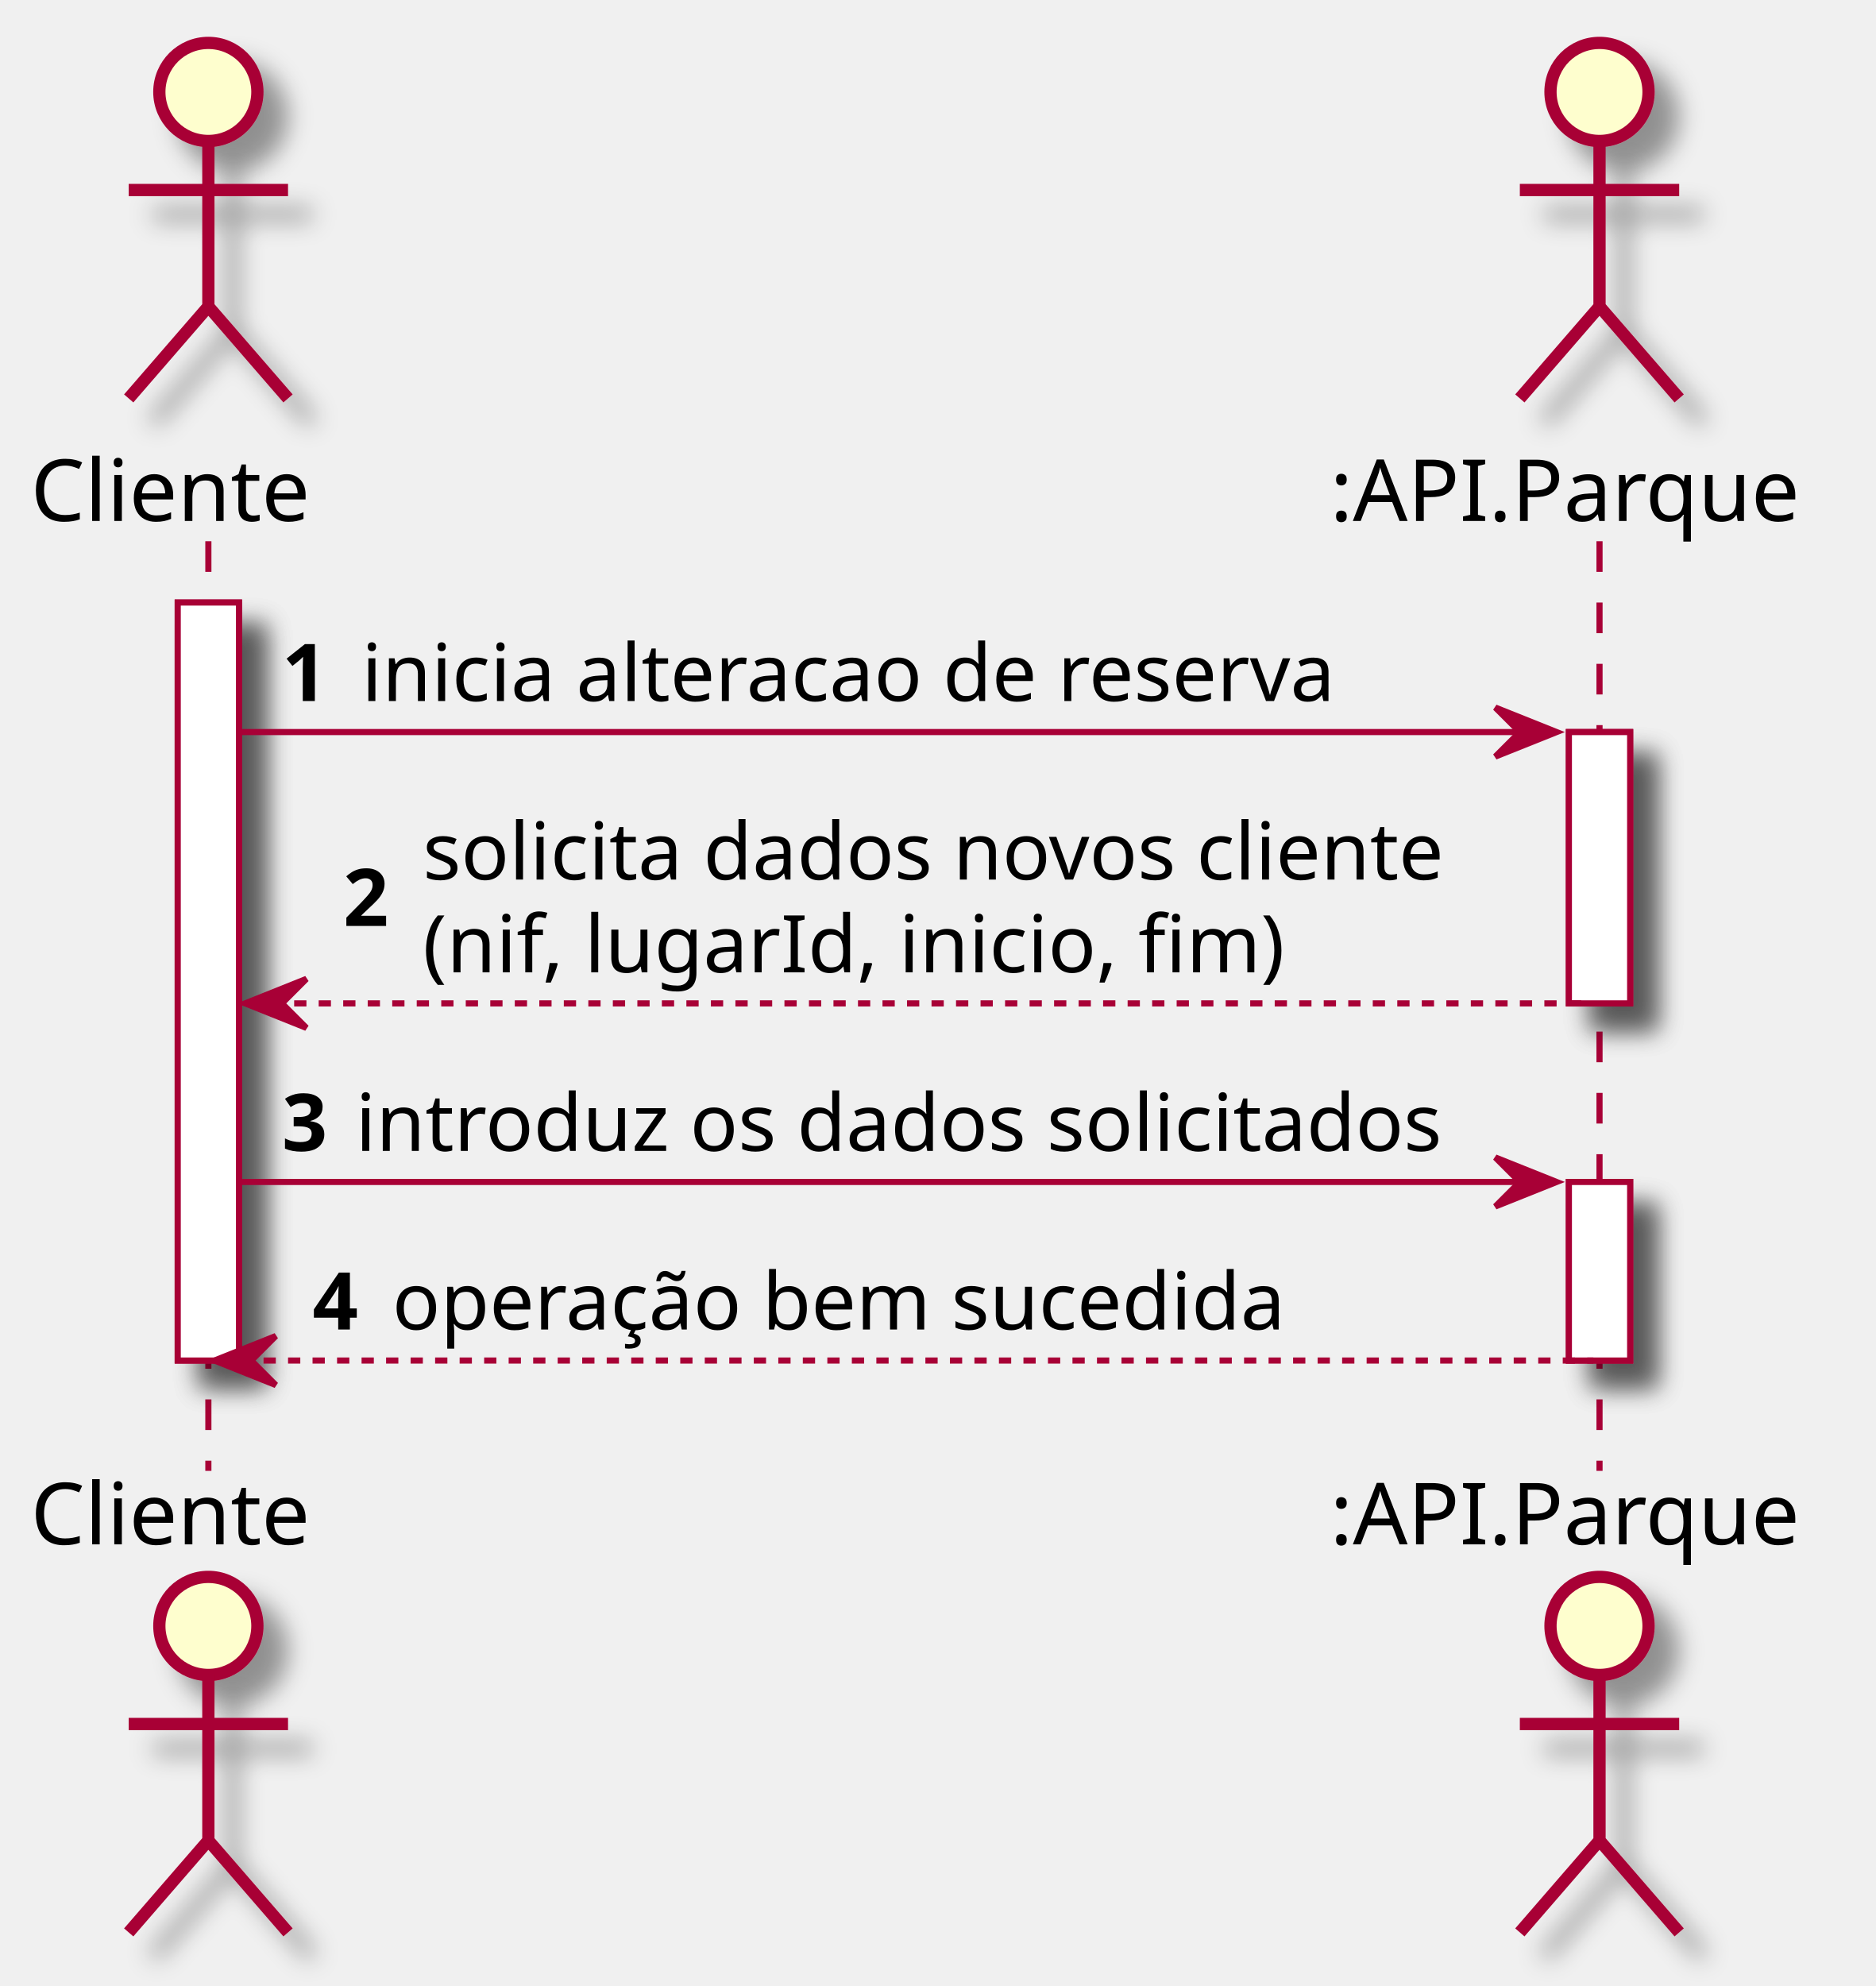
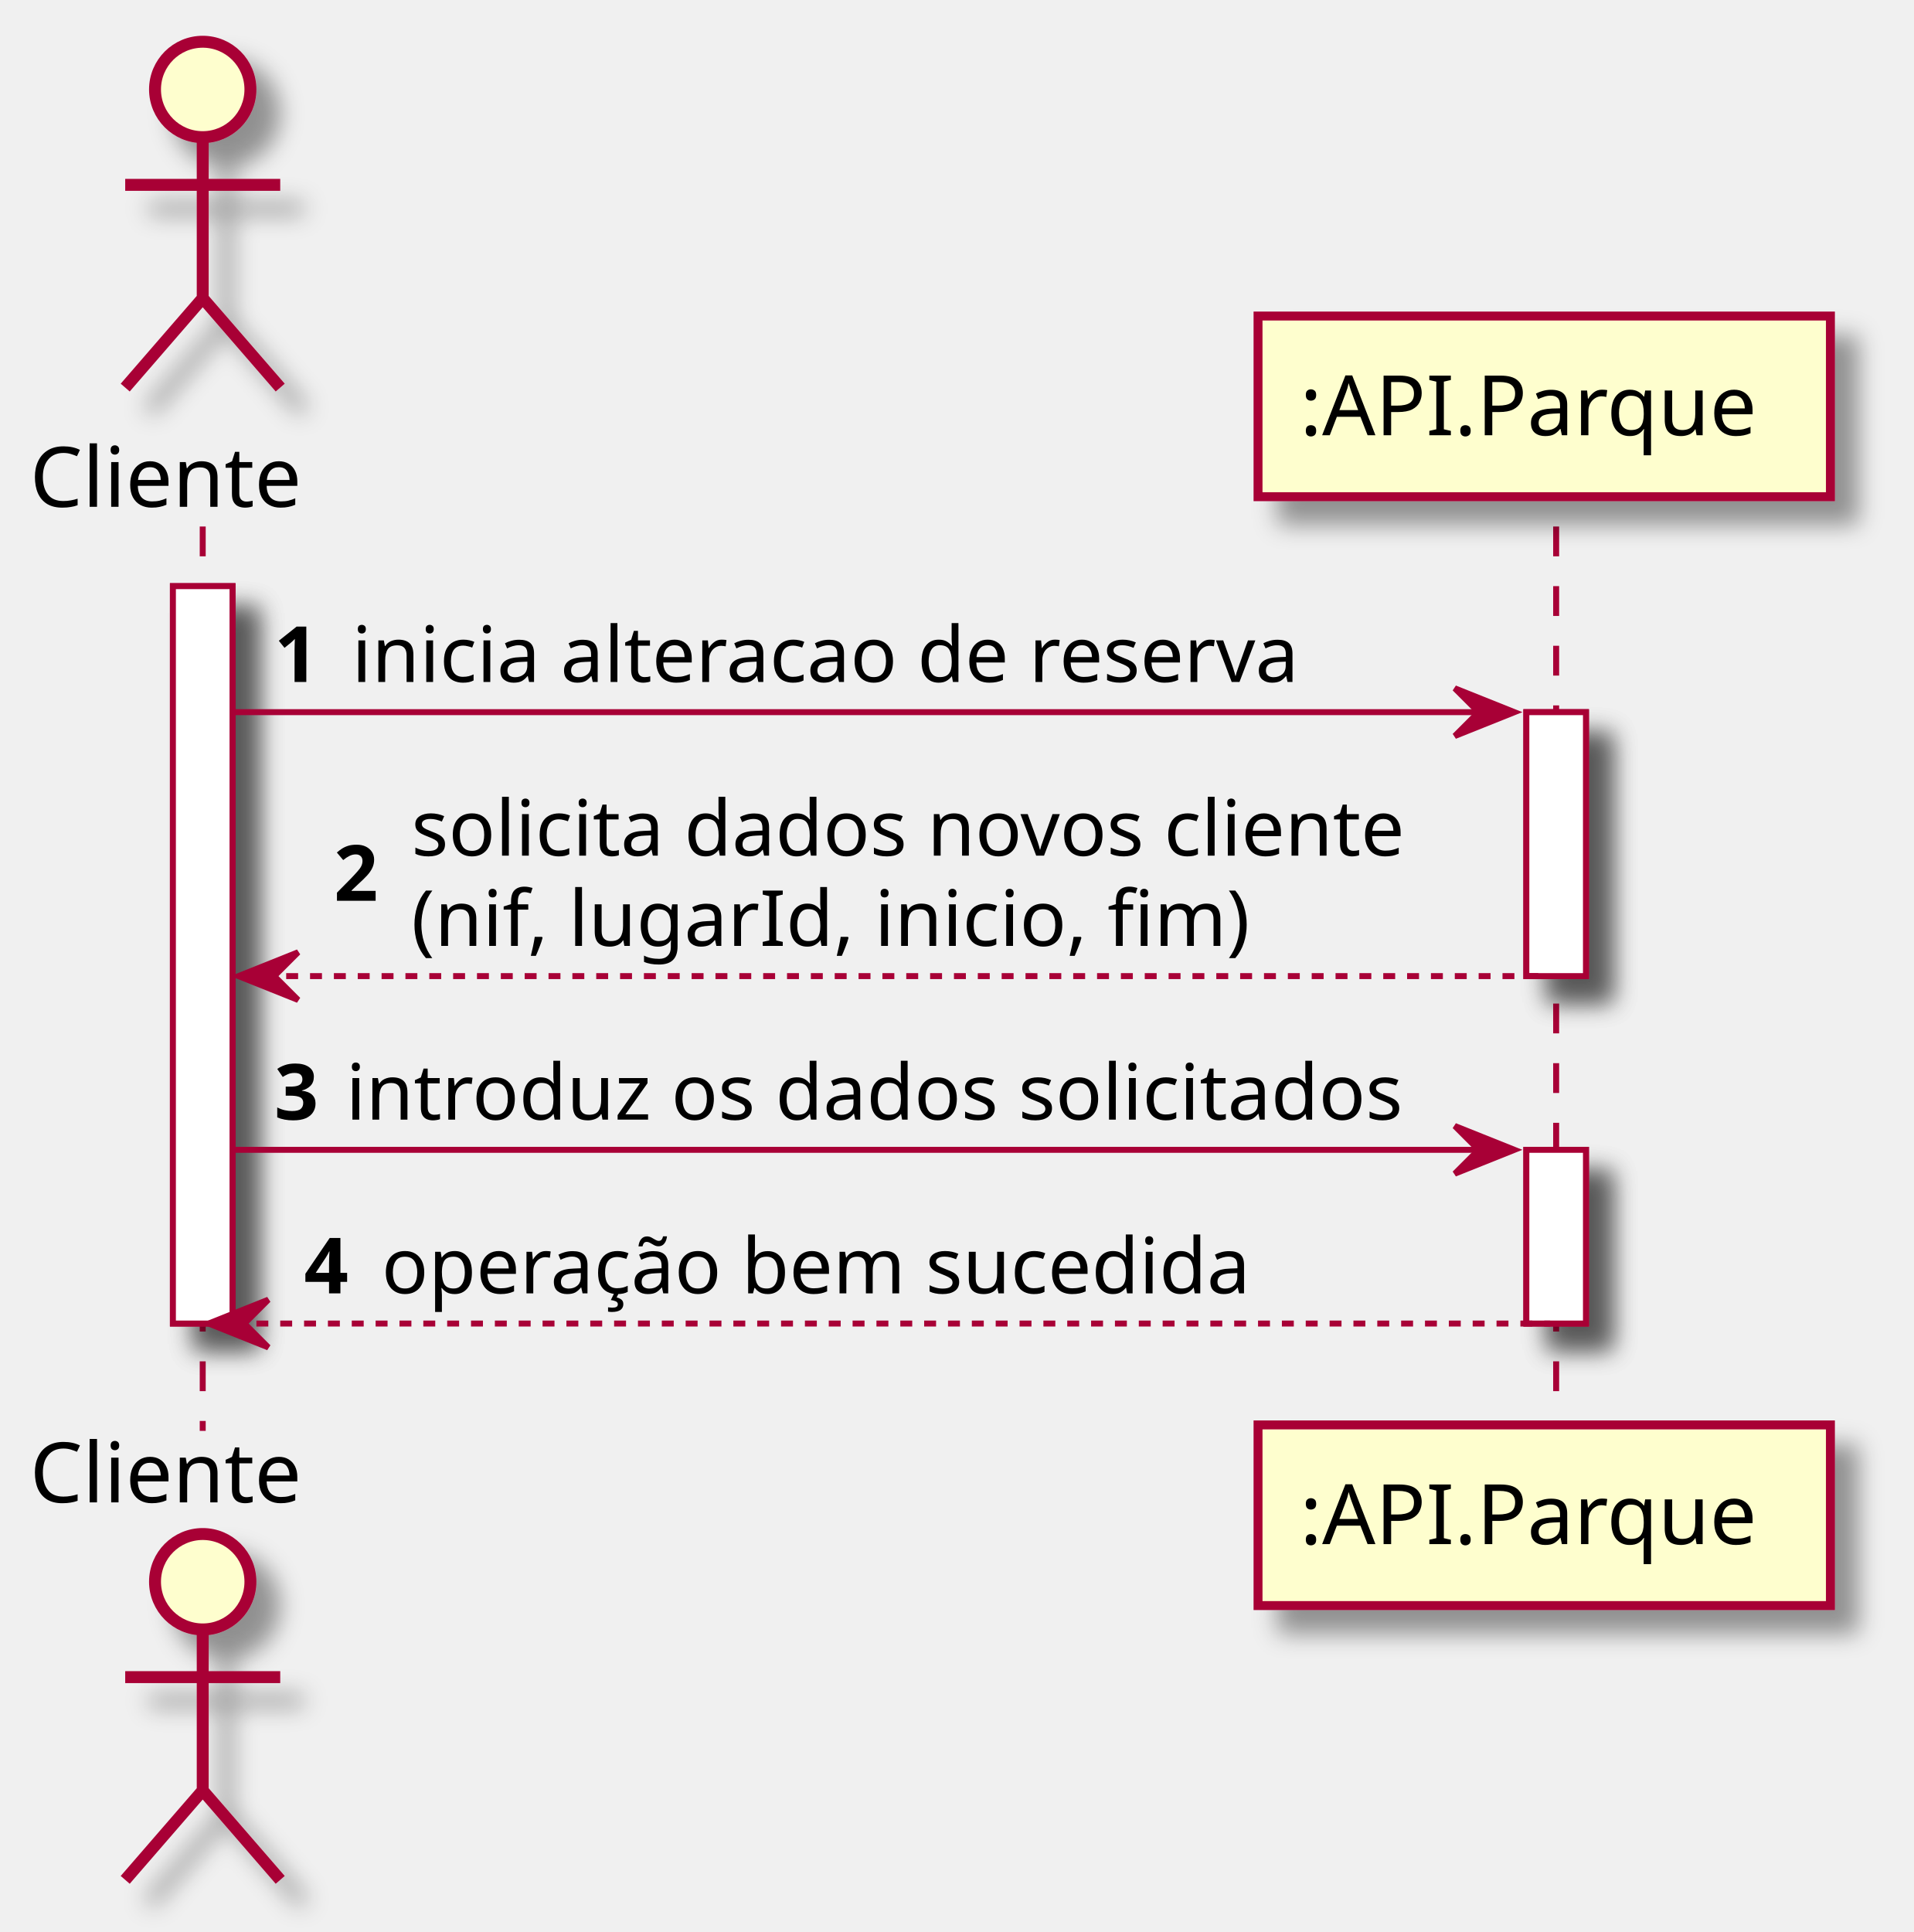
- <svg xmlns="http://www.w3.org/2000/svg" contentScriptType="application/ecmascript" contentStyleType="text/css" height="324px" preserveAspectRatio="none" style="width:306px;height:324px;" version="1.1" viewBox="0 0 306 324" width="306px" zoomAndPan="magnify">
+ <svg xmlns="http://www.w3.org/2000/svg" contentScriptType="application/ecmascript" contentStyleType="text/css" height="324px" preserveAspectRatio="none" style="width:321px;height:324px;" version="1.1" viewBox="0 0 321 324" width="321px" zoomAndPan="magnify">
  <defs>
-     <filter height="300%" id="f1lyez3frgxkfy" width="300%" x="-1" y="-1">
+     <filter height="300%" id="f188z1clu70wqk" width="300%" x="-1" y="-1">
      <feGaussianBlur result="blurOut" stdDeviation="2.0" />
      <feColorMatrix in="blurOut" result="blurOut2" type="matrix" values="0 0 0 0 0 0 0 0 0 0 0 0 0 0 0 0 0 0 .4 0" />
      <feOffset dx="4.0" dy="4.0" in="blurOut2" result="blurOut3" />
      <feBlend in="SourceGraphic" in2="blurOut3" mode="normal" />
    </filter>
  </defs>
  <g>
-     <rect fill="#FFFFFF" filter="url(#f1lyez3frgxkfy)" height="123.664" style="stroke:#A80036;stroke-width:1.0;" width="10" x="29" y="98.297" />
-     <rect fill="#FFFFFF" filter="url(#f1lyez3frgxkfy)" height="44.266" style="stroke:#A80036;stroke-width:1.0;" width="10" x="256" y="119.43" />
-     <rect fill="#FFFFFF" filter="url(#f1lyez3frgxkfy)" height="29.133" style="stroke:#A80036;stroke-width:1.0;" width="10" x="256" y="192.828" />
+     <rect fill="#FFFFFF" filter="url(#f188z1clu70wqk)" height="123.664" style="stroke:#A80036;stroke-width:1.0;" width="10" x="29" y="98.297" />
+     <rect fill="#FFFFFF" filter="url(#f188z1clu70wqk)" height="44.266" style="stroke:#A80036;stroke-width:1.0;" width="10" x="256" y="119.43" />
+     <rect fill="#FFFFFF" filter="url(#f188z1clu70wqk)" height="29.133" style="stroke:#A80036;stroke-width:1.0;" width="10" x="256" y="192.828" />
    <line style="stroke:#A80036;stroke-width:1.0;stroke-dasharray:5.0,5.0;" x1="34" x2="34" y1="88.297" y2="239.961" />
    <line style="stroke:#A80036;stroke-width:1.0;stroke-dasharray:5.0,5.0;" x1="261" x2="261" y1="88.297" y2="239.961" />
    <text fill="#000000" font-family="sans-serif" font-size="14" lengthAdjust="spacing" textLength="52" x="5" y="84.995">Cliente</text>
-     <ellipse cx="34" cy="15" fill="#FEFECE" filter="url(#f1lyez3frgxkfy)" rx="8" ry="8" style="stroke:#A80036;stroke-width:2.0;" />
-     <path d="M34,23 L34,50 M21,31 L47,31 M34,50 L21,65 M34,50 L47,65 " fill="none" filter="url(#f1lyez3frgxkfy)" style="stroke:#A80036;stroke-width:2.0;" />
+     <ellipse cx="34" cy="15" fill="#FEFECE" filter="url(#f188z1clu70wqk)" rx="8" ry="8" style="stroke:#A80036;stroke-width:2.0;" />
+     <path d="M34,23 L34,50 M21,31 L47,31 M34,50 L21,65 M34,50 L47,65 " fill="none" filter="url(#f188z1clu70wqk)" style="stroke:#A80036;stroke-width:2.0;" />
    <text fill="#000000" font-family="sans-serif" font-size="14" lengthAdjust="spacing" textLength="52" x="5" y="251.956">Cliente</text>
-     <ellipse cx="34" cy="265.258" fill="#FEFECE" filter="url(#f1lyez3frgxkfy)" rx="8" ry="8" style="stroke:#A80036;stroke-width:2.0;" />
-     <path d="M34,273.258 L34,300.258 M21,281.258 L47,281.258 M34,300.258 L21,315.258 M34,300.258 L47,315.258 " fill="none" filter="url(#f1lyez3frgxkfy)" style="stroke:#A80036;stroke-width:2.0;" />
-     <text fill="#000000" font-family="sans-serif" font-size="14" lengthAdjust="spacing" textLength="82" x="217" y="84.995">:API.Parque</text>
-     <ellipse cx="261" cy="15" fill="#FEFECE" filter="url(#f1lyez3frgxkfy)" rx="8" ry="8" style="stroke:#A80036;stroke-width:2.0;" />
-     <path d="M261,23 L261,50 M248,31 L274,31 M261,50 L248,65 M261,50 L274,65 " fill="none" filter="url(#f1lyez3frgxkfy)" style="stroke:#A80036;stroke-width:2.0;" />
-     <text fill="#000000" font-family="sans-serif" font-size="14" lengthAdjust="spacing" textLength="82" x="217" y="251.956">:API.Parque</text>
-     <ellipse cx="261" cy="265.258" fill="#FEFECE" filter="url(#f1lyez3frgxkfy)" rx="8" ry="8" style="stroke:#A80036;stroke-width:2.0;" />
-     <path d="M261,273.258 L261,300.258 M248,281.258 L274,281.258 M261,300.258 L248,315.258 M261,300.258 L274,315.258 " fill="none" filter="url(#f1lyez3frgxkfy)" style="stroke:#A80036;stroke-width:2.0;" />
-     <rect fill="#FFFFFF" filter="url(#f1lyez3frgxkfy)" height="123.664" style="stroke:#A80036;stroke-width:1.0;" width="10" x="29" y="98.297" />
-     <rect fill="#FFFFFF" filter="url(#f1lyez3frgxkfy)" height="44.266" style="stroke:#A80036;stroke-width:1.0;" width="10" x="256" y="119.43" />
-     <rect fill="#FFFFFF" filter="url(#f1lyez3frgxkfy)" height="29.133" style="stroke:#A80036;stroke-width:1.0;" width="10" x="256" y="192.828" />
+     <ellipse cx="34" cy="265.258" fill="#FEFECE" filter="url(#f188z1clu70wqk)" rx="8" ry="8" style="stroke:#A80036;stroke-width:2.0;" />
+     <path d="M34,273.258 L34,300.258 M21,281.258 L47,281.258 M34,300.258 L21,315.258 M34,300.258 L47,315.258 " fill="none" filter="url(#f188z1clu70wqk)" style="stroke:#A80036;stroke-width:2.0;" />
+     <rect fill="#FEFECE" filter="url(#f188z1clu70wqk)" height="30.297" style="stroke:#A80036;stroke-width:1.5;" width="96" x="211" y="53" />
+     <text fill="#000000" font-family="sans-serif" font-size="14" lengthAdjust="spacing" textLength="82" x="218" y="72.995">:API.Parque</text>
+     <rect fill="#FEFECE" filter="url(#f188z1clu70wqk)" height="30.297" style="stroke:#A80036;stroke-width:1.5;" width="96" x="211" y="238.961" />
+     <text fill="#000000" font-family="sans-serif" font-size="14" lengthAdjust="spacing" textLength="82" x="218" y="258.956">:API.Parque</text>
+     <rect fill="#FFFFFF" filter="url(#f188z1clu70wqk)" height="123.664" style="stroke:#A80036;stroke-width:1.0;" width="10" x="29" y="98.297" />
+     <rect fill="#FFFFFF" filter="url(#f188z1clu70wqk)" height="44.266" style="stroke:#A80036;stroke-width:1.0;" width="10" x="256" y="119.43" />
+     <rect fill="#FFFFFF" filter="url(#f188z1clu70wqk)" height="29.133" style="stroke:#A80036;stroke-width:1.0;" width="10" x="256" y="192.828" />
    <polygon fill="#A80036" points="244,115.43,254,119.43,244,123.43,248,119.43" style="stroke:#A80036;stroke-width:1.0;" />
    <line style="stroke:#A80036;stroke-width:1.0;" x1="39" x2="250" y1="119.43" y2="119.43" />
    <text fill="#000000" font-family="sans-serif" font-size="13" font-weight="bold" lengthAdjust="spacing" textLength="9" x="46" y="114.364">1</text>
    <text fill="#000000" font-family="sans-serif" font-size="13" lengthAdjust="spacing" textLength="169" x="59" y="114.364">inicia alteracao de reserva</text>
    <polygon fill="#A80036" points="50,159.695,40,163.695,50,167.695,46,163.695" style="stroke:#A80036;stroke-width:1.0;" />
    <line style="stroke:#A80036;stroke-width:1.0;stroke-dasharray:2.0,2.0;" x1="44" x2="260" y1="163.695" y2="163.695" />
    <text fill="#000000" font-family="sans-serif" font-size="13" font-weight="bold" lengthAdjust="spacing" textLength="9" x="56" y="151.063">2</text>
    <text fill="#000000" font-family="sans-serif" font-size="13" lengthAdjust="spacing" textLength="176" x="69" y="143.497">solicita dados novos cliente</text>
    <text fill="#000000" font-family="sans-serif" font-size="13" lengthAdjust="spacing" textLength="146" x="69" y="158.629">(nif, lugarId, inicio, fim)</text>
    <polygon fill="#A80036" points="244,188.828,254,192.828,244,196.828,248,192.828" style="stroke:#A80036;stroke-width:1.0;" />
    <line style="stroke:#A80036;stroke-width:1.0;" x1="39" x2="250" y1="192.828" y2="192.828" />
    <text fill="#000000" font-family="sans-serif" font-size="13" font-weight="bold" lengthAdjust="spacing" textLength="8" x="46" y="187.762">3</text>
    <text fill="#000000" font-family="sans-serif" font-size="13" lengthAdjust="spacing" textLength="185" x="58" y="187.762">introduz os dados solicitados</text>
    <polygon fill="#A80036" points="45,217.961,35,221.961,45,225.961,41,221.961" style="stroke:#A80036;stroke-width:1.0;" />
    <line style="stroke:#A80036;stroke-width:1.0;stroke-dasharray:2.0,2.0;" x1="39" x2="260" y1="221.961" y2="221.961" />
    <text fill="#000000" font-family="sans-serif" font-size="13" font-weight="bold" lengthAdjust="spacing" textLength="9" x="51" y="216.895">4</text>
    <text fill="#000000" font-family="sans-serif" font-size="13" lengthAdjust="spacing" textLength="154" x="64" y="216.895">operação bem sucedida</text>
  </g>
</svg>
